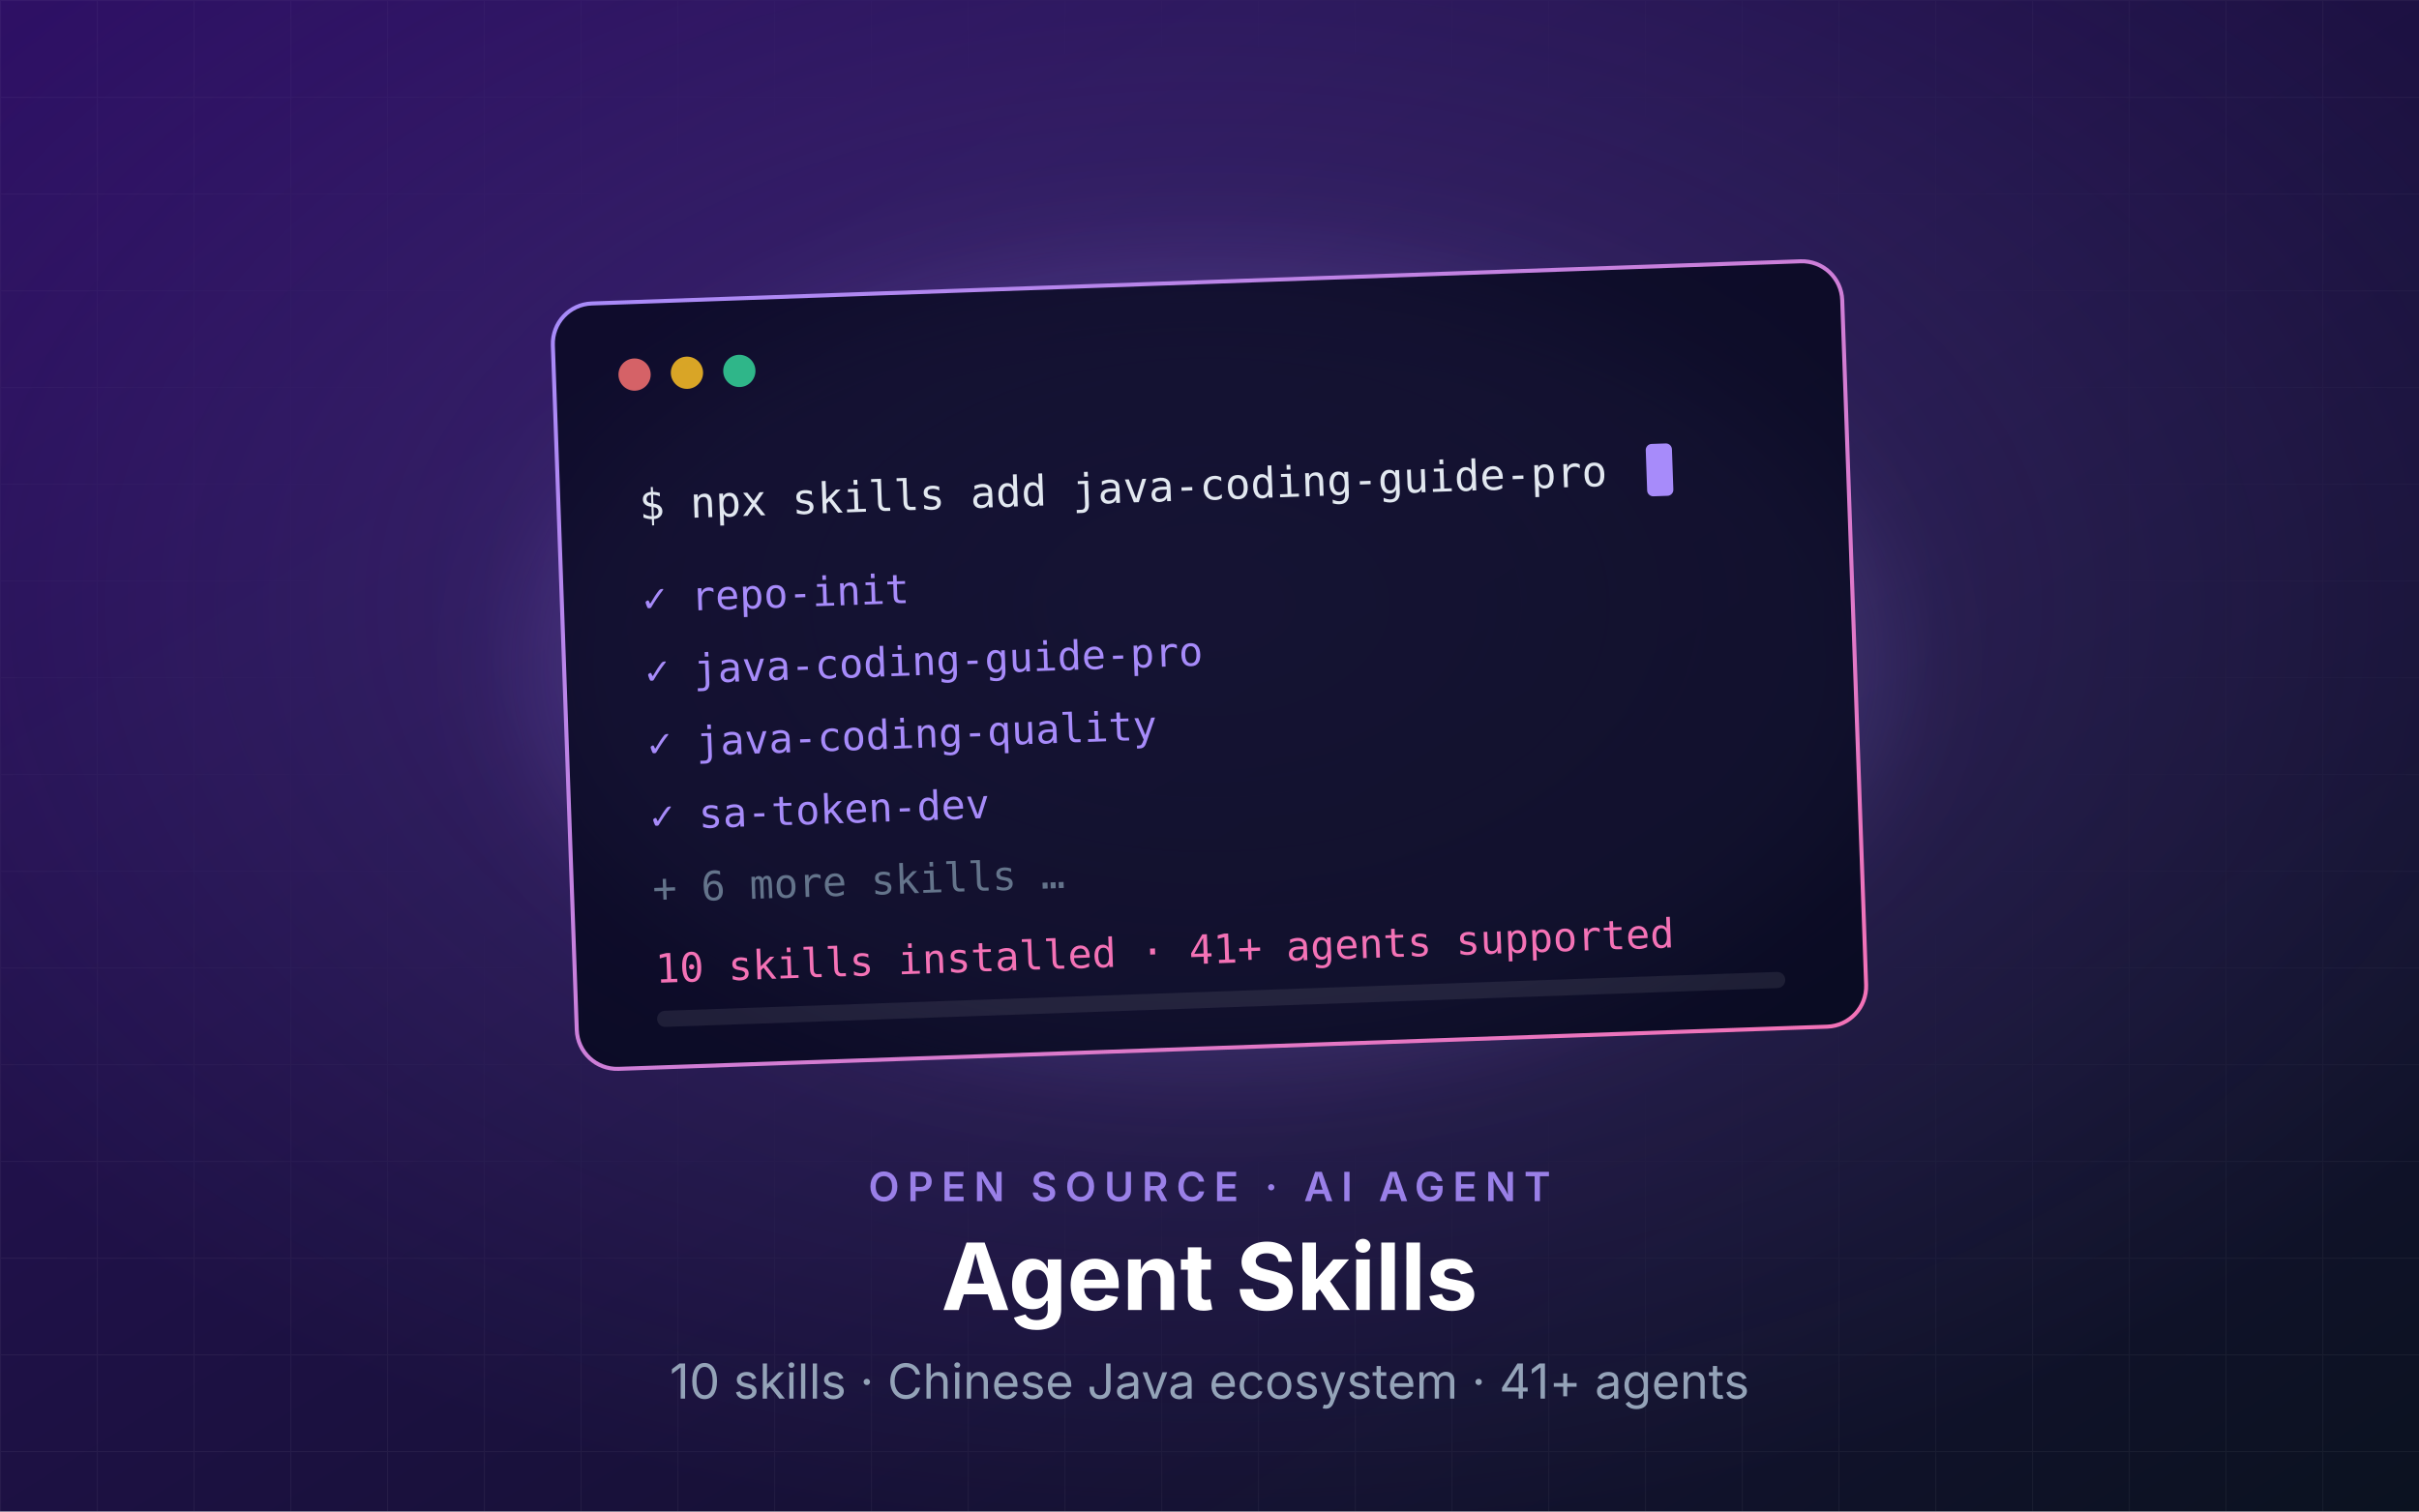
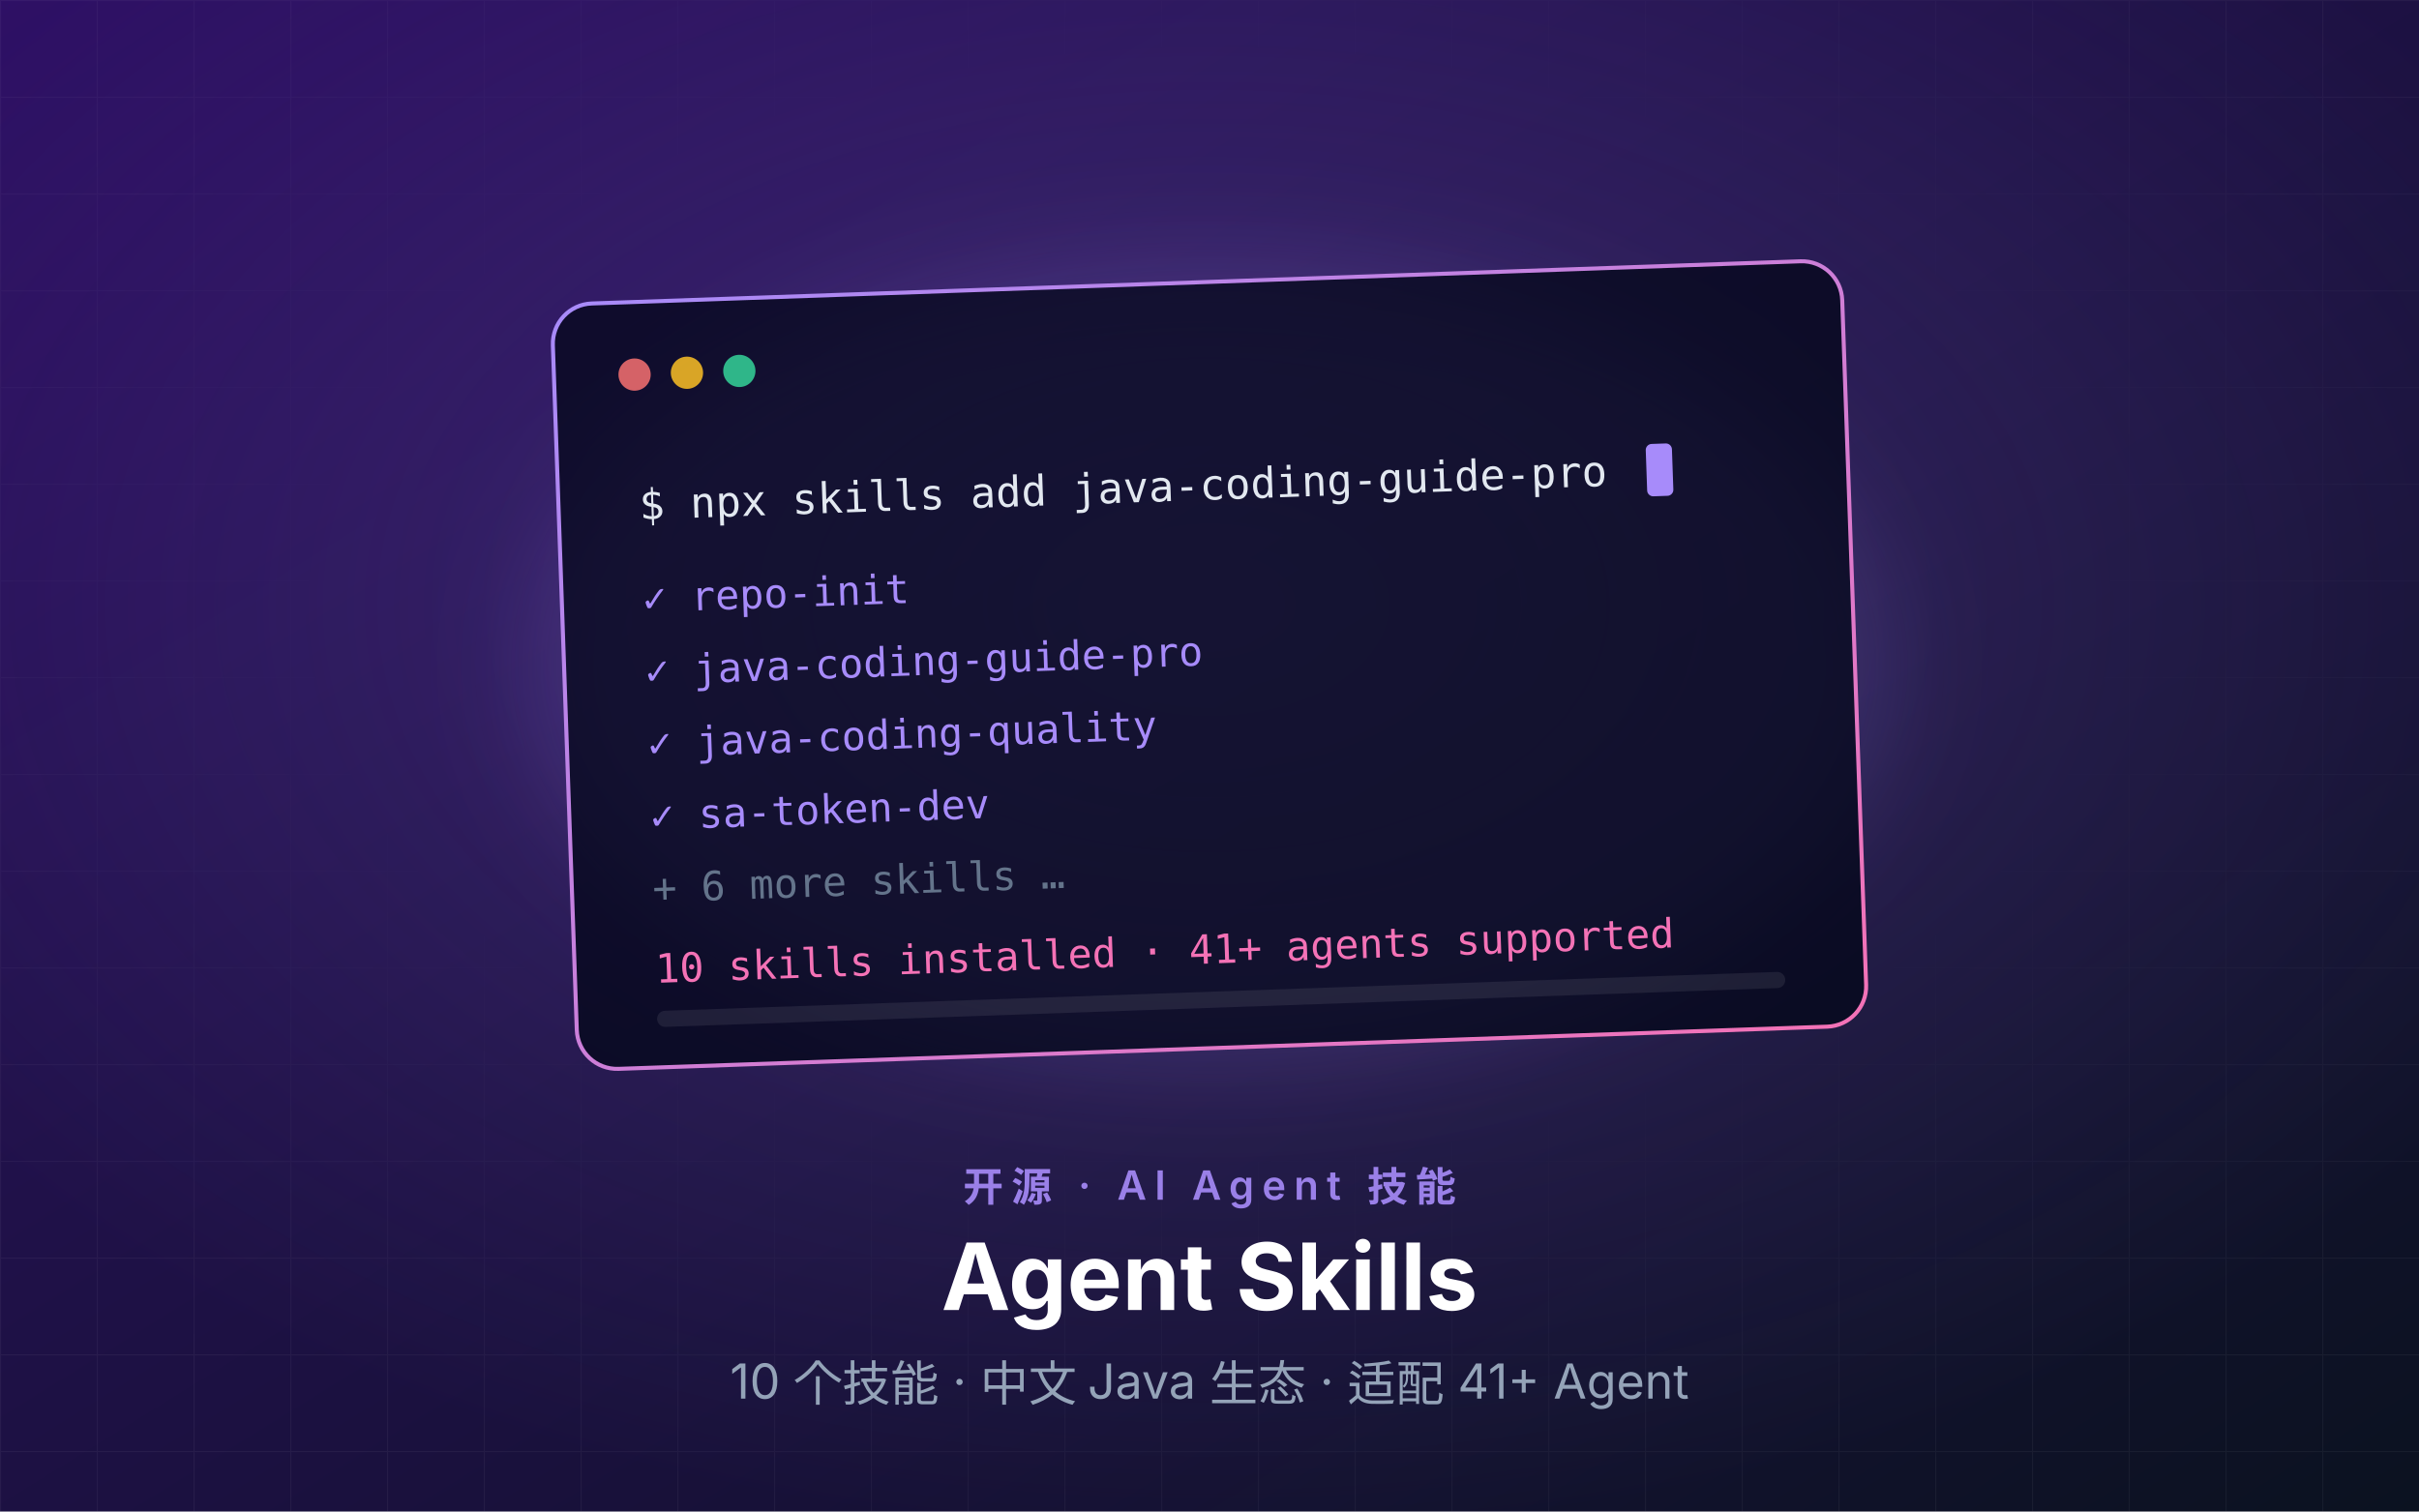
- <svg xmlns="http://www.w3.org/2000/svg" viewBox="0 0 1200 750" role="img" aria-label="Agent Skills project preview">
+ <svg xmlns="http://www.w3.org/2000/svg" viewBox="0 0 1200 750" role="img" aria-label="Agent Skills 项目预览图">
  <defs>
    <linearGradient id="bg" x1="0" y1="0" x2="1" y2="1">
      <stop offset="0%" stop-color="#2e1065" />
      <stop offset="100%" stop-color="#0b1220" />
    </linearGradient>
    <radialGradient id="halo" cx="0.5" cy="0.4" r="0.62">
      <stop offset="0%" stop-color="#a78bfa" stop-opacity="0.2" />
      <stop offset="100%" stop-color="#a78bfa" stop-opacity="0" />
    </radialGradient>
    <radialGradient id="fade" cx="0.5" cy="0.4" r="0.65">
      <stop offset="55%" stop-color="#ffffff" stop-opacity="0" />
      <stop offset="100%" stop-color="#ffffff" stop-opacity="1" />
    </radialGradient>
    <mask id="gridFade">
      <rect width="1200" height="750" fill="url(#fade)" />
    </mask>
    <pattern id="grid" width="48" height="48" patternUnits="userSpaceOnUse">
      <path d="M48 0H0V48" fill="none" stroke="#ffffff" stroke-opacity="0.05" />
    </pattern>
    <linearGradient id="accent" x1="0" y1="0" x2="1" y2="1">
      <stop offset="0%" stop-color="#a78bfa" />
      <stop offset="100%" stop-color="#f472b6" />
    </linearGradient>
    <filter id="soft" x="-60%" y="-60%" width="220%" height="220%">
      <feGaussianBlur stdDeviation="24" />
    </filter>
  </defs>
  <rect width="1200" height="750" fill="url(#bg)" />
  <rect width="1200" height="750" fill="url(#halo)" />
  <rect width="1200" height="750" fill="url(#grid)" mask="url(#gridFade)" />
  <ellipse cx="600" cy="330" rx="340" ry="200" fill="#a78bfa" opacity="0.14" filter="url(#soft)" />
  <g transform="rotate(-2 600 330)">
    <rect x="280" y="140" width="640" height="380" rx="20" fill="#020617" fill-opacity="0.72" stroke="url(#accent)" stroke-width="2" />
    <circle cx="320" cy="176" r="8" fill="#f87171" opacity="0.85" />
    <circle cx="346" cy="176" r="8" fill="#fbbf24" opacity="0.85" />
    <circle cx="372" cy="176" r="8" fill="#34d399" opacity="0.85" />
    <text x="320" y="248" font-family="'JetBrains Mono', Consolas, monospace" font-size="21" fill="#e2e8f0">$ npx skills add java-coding-guide-pro</text>
    <rect class="cursor" x="820" y="228" width="13" height="26" rx="3" fill="#a78bfa" />
    <text class="il il1" x="320" y="294" font-family="'JetBrains Mono', Consolas, monospace" font-size="20" fill="#a78bfa">✓ repo-init</text>
    <text class="il il2" x="320" y="330" font-family="'JetBrains Mono', Consolas, monospace" font-size="20" fill="#a78bfa">✓ java-coding-guide-pro</text>
    <text class="il il3" x="320" y="366" font-family="'JetBrains Mono', Consolas, monospace" font-size="20" fill="#a78bfa">✓ java-coding-quality</text>
    <text class="il il4" x="320" y="402" font-family="'JetBrains Mono', Consolas, monospace" font-size="20" fill="#a78bfa">✓ sa-token-dev</text>
    <text class="il il5" x="320" y="438" font-family="'JetBrains Mono', Consolas, monospace" font-size="20" fill="#64748b">+ 6 more skills …</text>
    <text x="320" y="478" font-family="'JetBrains Mono', Consolas, monospace" font-size="20" fill="#f472b6">10 skills installed · 41+ agents supported</text>
    <rect x="320" y="492" width="560" height="8" rx="4" fill="#ffffff" fill-opacity="0.08" />
  </g>
-   <text x="600" y="596" text-anchor="middle" font-family="Inter, 'Segoe UI', 'PingFang SC', sans-serif" font-size="20" font-weight="600" letter-spacing="4" fill="#a78bfa" opacity="0.9">OPEN SOURCE · AI AGENT</text>
-   <text x="600" y="650" text-anchor="middle" font-family="Inter, 'Segoe UI', 'PingFang SC', sans-serif" font-size="46" font-weight="700" fill="#ffffff">Agent Skills</text>
-   <text x="600" y="694" text-anchor="middle" font-family="Inter, 'Segoe UI', 'PingFang SC', sans-serif" font-size="24" fill="#94a3b8">10 skills · Chinese Java ecosystem · 41+ agents</text>
+   <text x="600" y="596" text-anchor="middle" font-family="Inter, 'PingFang SC', 'Microsoft YaHei', sans-serif" font-size="20" font-weight="600" letter-spacing="4" fill="#a78bfa" opacity="0.9">开源 · AI Agent 技能</text>
+   <text x="600" y="650" text-anchor="middle" font-family="Inter, 'PingFang SC', 'Microsoft YaHei', sans-serif" font-size="46" font-weight="700" fill="#ffffff">Agent Skills</text>
+   <text x="600" y="694" text-anchor="middle" font-family="Inter, 'PingFang SC', 'Microsoft YaHei', sans-serif" font-size="24" fill="#94a3b8">10 个技能 · 中文 Java 生态 · 适配 41+ Agent</text>
  <style>
    .il { animation: install 5.6s ease-in-out infinite; }
    .il2 { animation-delay: 0.55s; }
    .il3 { animation-delay: 1.1s; }
    .il4 { animation-delay: 1.65s; }
    .il5 { animation-delay: 2.2s; }
    @keyframes install {
      0% { opacity: 0.3; }
      8% { opacity: 1; }
      78% { opacity: 1; }
      88%, 100% { opacity: 0.3; }
    }
    .cursor { animation: blink 1.2s step-end infinite; }
    @keyframes blink {
      0%, 55% { opacity: 0.9; }
      56%, 100% { opacity: 0; }
    }
  </style>
</svg>
